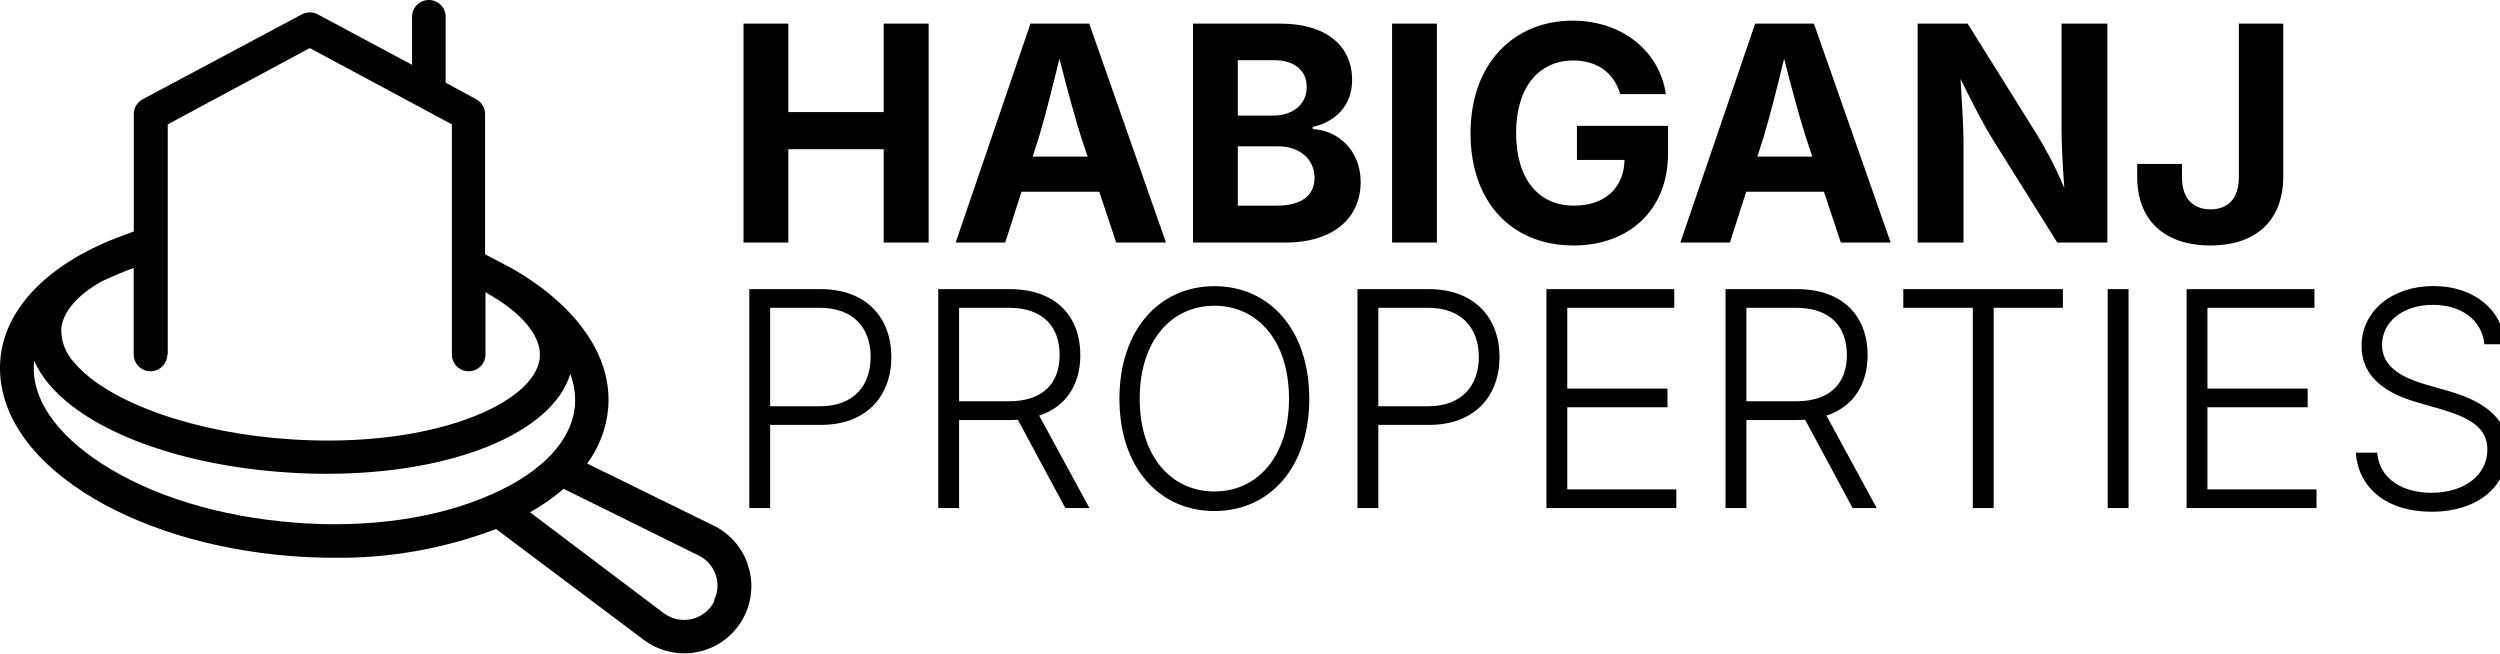
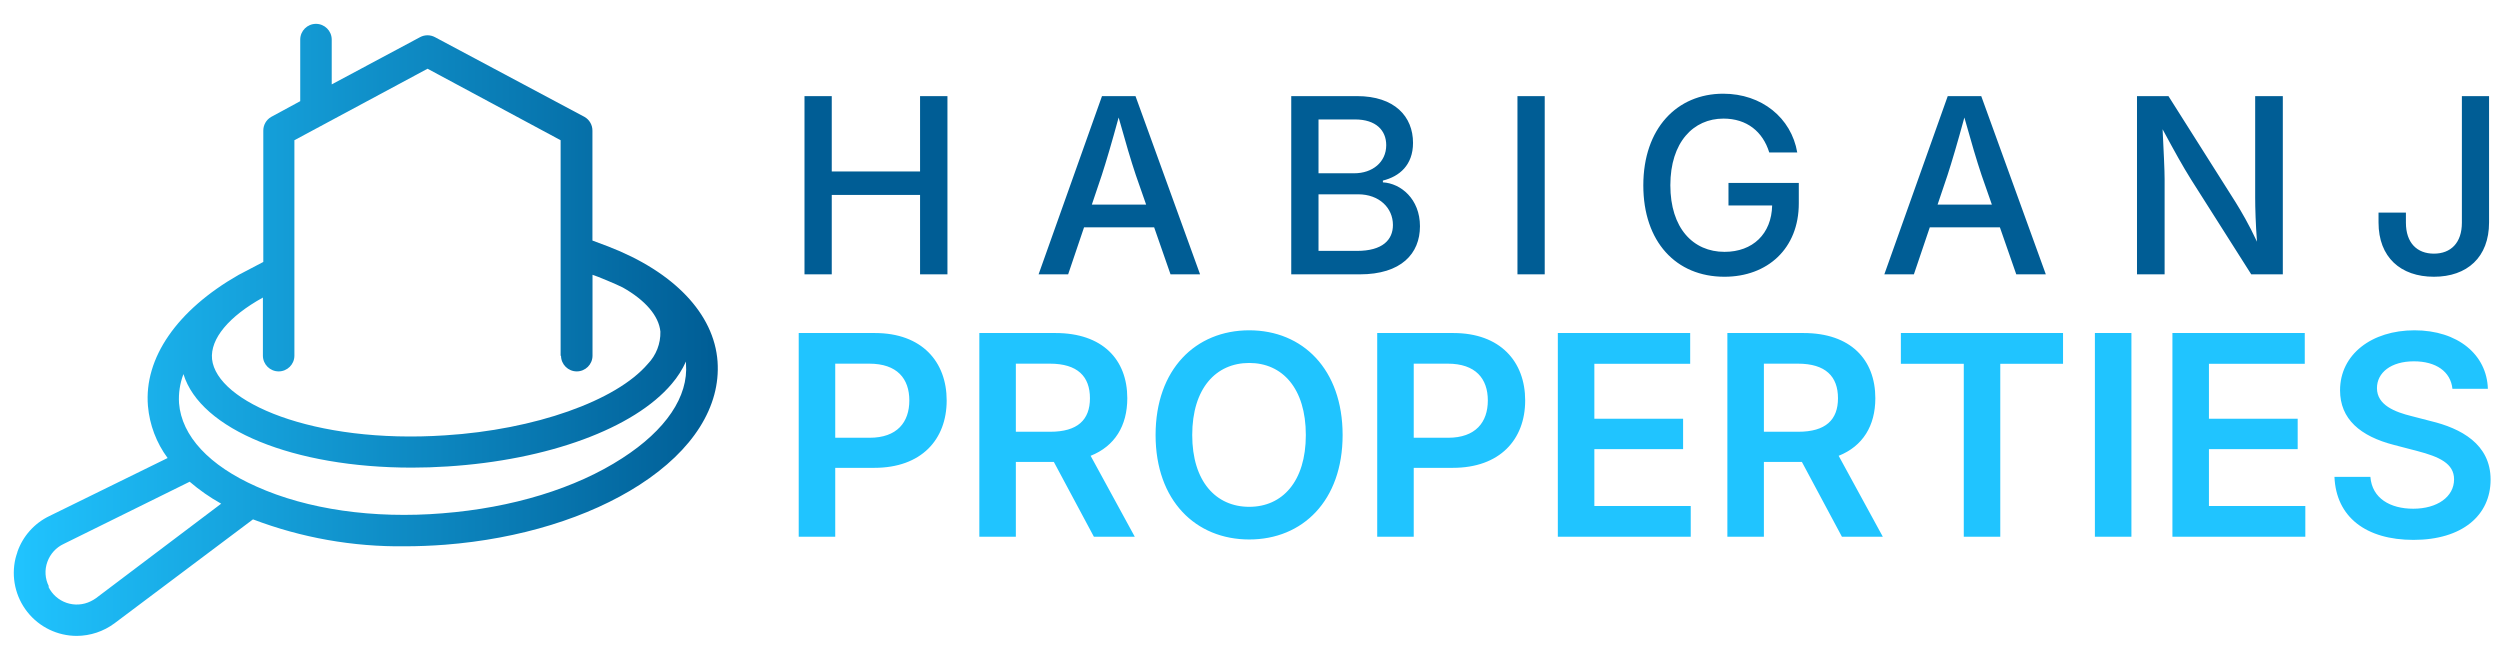
- <svg xmlns="http://www.w3.org/2000/svg" height="32" version="1.1" id="_x32_" viewBox="0 0 1417.874 370.567" xml:space="preserve">
-   <defs id="defs1" />
+ <svg xmlns="http://www.w3.org/2000/svg" xmlns:xlink="http://www.w3.org/1999/xlink" height="32" version="1.1" id="_x32_" viewBox="0 0 1417.874 370.567" xml:space="preserve">
+   <defs id="defs1">
+     <linearGradient id="linearGradient4">
+       <stop style="stop-color:#20c4ff;stop-opacity:1;" offset="0" id="stop4" />
+       <stop style="stop-color:#005d95;stop-opacity:1;" offset="1" id="stop5" />
+     </linearGradient>
+     <linearGradient xlink:href="#linearGradient4" id="linearGradient5" x1="19.342" y1="187.046" x2="418.619" y2="187.046" gradientUnits="userSpaceOnUse" gradientTransform="translate(-11.52)" />
+   </defs>
  <style type="text/css" id="style1">
	.st0{fill:#000000;}
</style>
-   <g id="g4" transform="translate(-66.01977,-56.71396)">
-     <g id="g2" transform="matrix(2.066262,0,0,2.066262,192.9954,105.4062)">
-       <path d="m 143.752,131.233 a 18.315,18.315 0 0 0 -9.434,-10.588 L 99.718,103.669 A 29.987,29.987 0 0 0 105.484,88.421 C 106.661,74.397 97.019,60.372 78.958,50.038 L 71.692,46.232 V 7.803 A 4.613,4.613 0 0 0 69.385,3.744 L 60.873,-0.87 V -18.954 a 4.613,4.613 0 0 0 -9.227,0 V -5.783 L 25.766,-19.623 a 4.613,4.613 0 0 0 -4.36,0 L -22.421,3.744 a 4.613,4.613 0 0 0 -2.307,4.06 V 39.958 l -4.613,1.73 c -19.261,7.427 -31.025,19.722 -32.04,33.7 -0.923,13.148 7.105,25.996 22.859,36.146 14.901,9.596 35.131,15.824 56.952,17.531 3.967,0.3 7.912,0.461 11.787,0.461 a 121.031,121.031 0 0 0 44.496,-7.889 l 40.597,30.471 a 18.707,18.707 0 0 0 11.003,3.668 18.453,18.453 0 0 0 17.969,-22.721 c -0.161,-0.577 -0.323,-1.176 -0.531,-1.73 z M -15.408,73.728 V 10.571 L 23.574,-10.373 62.58,10.571 v 63.157 a 4.613,4.613 0 0 0 9.227,0 V 56.659 c 9.965,5.513 15.478,12.087 14.901,18.038 C 85.324,87.245 57.09,99.586 18.431,97.025 -7.866,95.365 -31.693,86.922 -40.943,76.104 a 13.148,13.148 0 0 1 -3.691,-9.457 c 0.438,-4.613 4.429,-9.227 11.026,-12.94 1.684,-0.877 7.658,-3.368 8.858,-3.714 v 23.736 a 4.613,4.613 0 0 0 9.227,0 z m 34.6,46.133 C -1.13,118.27 -19.837,112.572 -33.47,103.715 -46.249,95.48 -52.892,85.653 -52.131,76.035 v -0.646 a 27.242,27.242 0 0 0 4.152,6.528 c 11.049,13.102 36.284,22.352 65.694,24.22 3.552,0.231 7.058,0.346 10.472,0.346 34.6,0 61.934,-11.164 66.894,-27.403 a 20.276,20.276 0 0 1 1.292,8.535 c -0.761,9.596 -8.811,18.269 -22.721,24.428 -14.832,6.666 -34.208,9.48 -54.507,7.82 z m 115.449,21.521 a 9.227,9.227 0 0 1 -12.41,4.244 10.149,10.149 0 0 1 -1.522,-0.9 L 84.032,117.047 a 55.96,55.96 0 0 0 9.227,-6.436 l 36.907,18.223 a 9.227,9.227 0 0 1 4.775,5.236 8.996,8.996 0 0 1 -0.438,7.197 z" id="path1-6" style="stroke-width:2.307" />
-     </g>
-     <g id="g3" transform="translate(-34.29017,-27.71065)">
-       <text xml:space="preserve" style="font-style:normal;font-variant:normal;font-weight:bold;font-stretch:normal;font-size:170.667px;font-family:Inter;-inkscape-font-specification:'Inter, Bold';font-variant-ligatures:normal;font-variant-caps:normal;font-variant-numeric:normal;font-variant-east-asian:normal;fill:currentColor;fill-opacity:1;stroke:currentColor;stroke-width:0;stroke-opacity:0.02;paint-order:stroke fill markers" x="510.747" y="221.98" id="text2">
-         <tspan id="tspan2" style="font-style:normal;font-variant:normal;font-weight:bold;font-stretch:normal;font-size:170.667px;font-family:Inter;-inkscape-font-specification:'Inter, Bold';font-variant-ligatures:normal;font-variant-caps:normal;font-variant-numeric:normal;font-variant-east-asian:normal;fill:currentColor;fill-opacity:1;stroke-width:0" x="510.747" y="221.98">HABIGANJ</tspan>
+   <g id="g6">
+     <path d="M 9.817,313.134 A 35.458,35.458 0 0 1 28.082,292.636 L 95.069,259.768 A 58.055,58.055 0 0 1 83.905,230.249 C 81.627,203.097 100.294,175.945 135.262,155.938 l 14.067,-7.369 V 74.169 a 8.932,8.932 0 0 1 4.466,-7.86 l 16.479,-8.932 V 22.366 a 8.932,8.932 0 0 1 17.863,0 v 25.5 l 50.106,-26.795 a 8.932,8.932 0 0 1 8.44,0 l 84.85,45.239 a 8.932,8.932 0 0 1 4.466,7.86 v 62.253 l 8.932,3.349 c 37.289,14.38 60.065,38.183 62.03,65.245 1.786,25.455 -13.755,50.33 -44.256,69.979 -28.849,18.578 -68.014,30.635 -110.261,33.94 -7.681,0.581 -15.318,0.893 -22.82,0.893 A 234.32,234.32 0 0 1 143.479,294.556 L 64.881,353.55 A 36.218,36.218 0 0 1 43.579,360.65 35.726,35.726 0 0 1 8.79,316.662 c 0.313,-1.116 0.625,-2.278 1.027,-3.349 z M 317.957,201.802 V 79.528 L 242.485,38.979 166.969,79.528 V 201.802 a 8.932,8.932 0 0 1 -17.863,0 V 168.755 c -19.292,10.673 -29.965,23.401 -28.849,34.923 2.679,24.294 57.341,48.186 132.188,43.229 50.91,-3.215 97.042,-19.56 114.95,-40.505 a 25.455,25.455 0 0 0 7.145,-18.31 c -0.849,-8.932 -8.574,-17.863 -21.346,-25.053 -3.26,-1.697 -14.826,-6.52 -17.149,-7.19 v 45.953 a 8.932,8.932 0 0 1 -17.863,0 z m -66.987,89.316 c 39.344,-3.081 75.561,-14.112 101.954,-31.261 24.741,-15.943 37.602,-34.967 36.128,-53.59 v -1.25 a 52.741,52.741 0 0 1 -8.038,12.638 c -21.391,25.366 -70.247,43.274 -127.186,46.891 -6.877,0.447 -13.665,0.67 -20.275,0.67 -66.987,0 -119.907,-21.614 -129.508,-53.054 a 39.254,39.254 0 0 0 -2.501,16.523 c 1.474,18.578 17.059,35.369 43.988,47.293 28.715,12.906 66.228,18.354 105.527,15.139 z M 27.457,332.784 a 17.863,17.863 0 0 0 24.026,8.217 19.65,19.65 0 0 0 2.947,-1.742 l 71.006,-53.59 a 108.34,108.34 0 0 1 -17.863,-12.46 l -71.453,35.28 a 17.863,17.863 0 0 0 -9.244,10.137 17.417,17.417 0 0 0 0.849,13.933 z" id="path1-6" style="fill:url(#linearGradient5);stroke-width:4.466" />
+     <g id="g5" transform="matrix(1.063074,0,0,1.063074,-63.82572,-23.35644)">
+       <text xml:space="preserve" style="font-style:normal;font-variant:normal;font-weight:500;font-stretch:normal;font-size:130.703px;font-family:Inter;-inkscape-font-specification:'Inter, Medium';font-variant-ligatures:normal;font-variant-caps:normal;font-variant-numeric:normal;font-variant-east-asian:normal;fill:#005d95;fill-opacity:1;stroke:#383838;stroke-width:0;stroke-opacity:0.02;paint-order:stroke fill markers" x="478.704" y="168.338" id="text2">
+         <tspan id="tspan2" style="font-style:normal;font-variant:normal;font-weight:500;font-stretch:normal;font-size:130.703px;font-family:Inter;-inkscape-font-specification:'Inter, Medium';font-variant-ligatures:normal;font-variant-caps:normal;font-variant-numeric:normal;font-variant-east-asian:normal;fill:#005d95;fill-opacity:1;stroke-width:0" x="478.704" y="168.338">H A B I G A N J</tspan>
      </text>
-       <text xml:space="preserve" style="font-style:normal;font-variant:normal;font-weight:300;font-stretch:normal;font-size:170.667px;font-family:Inter;-inkscape-font-specification:'Inter, Light';font-variant-ligatures:normal;font-variant-caps:normal;font-variant-numeric:normal;font-variant-east-asian:normal;fill:currentColor;fill-opacity:1;stroke:currentColor;stroke-width:0;stroke-opacity:0.02;paint-order:stroke fill markers" x="508.85" y="372.579" id="text2-1">
-         <tspan id="tspan2-8" style="font-style:normal;font-variant:normal;font-weight:300;font-stretch:normal;font-size:170.667px;font-family:Inter;-inkscape-font-specification:'Inter, Light';font-variant-ligatures:normal;font-variant-caps:normal;font-variant-numeric:normal;font-variant-east-asian:normal;fill:currentColor;fill-opacity:1;stroke-width:0" x="508.85" y="372.579">PROPERTIES</tspan>
+       <text xml:space="preserve" style="font-style:normal;font-variant:normal;font-weight:600;font-stretch:normal;font-size:149.39px;font-family:Inter;-inkscape-font-specification:'Inter, Semi-Bold';font-variant-ligatures:normal;font-variant-caps:normal;font-variant-numeric:normal;font-variant-east-asian:normal;fill:#20c4ff;fill-opacity:1;stroke:#383838;stroke-width:0;stroke-opacity:0.02;paint-order:stroke fill markers" x="475.215" y="308.329" id="text2-1">
+         <tspan id="tspan1" x="475.215" y="308.329" style="font-style:normal;font-variant:normal;font-weight:600;font-stretch:normal;font-size:149.39px;font-family:Inter;-inkscape-font-specification:'Inter, Semi-Bold';font-variant-ligatures:normal;font-variant-caps:normal;font-variant-numeric:normal;font-variant-east-asian:normal;fill:#20c4ff;fill-opacity:1;stroke-width:0">PROPERTIES</tspan>
      </text>
    </g>
  </g>
</svg>
